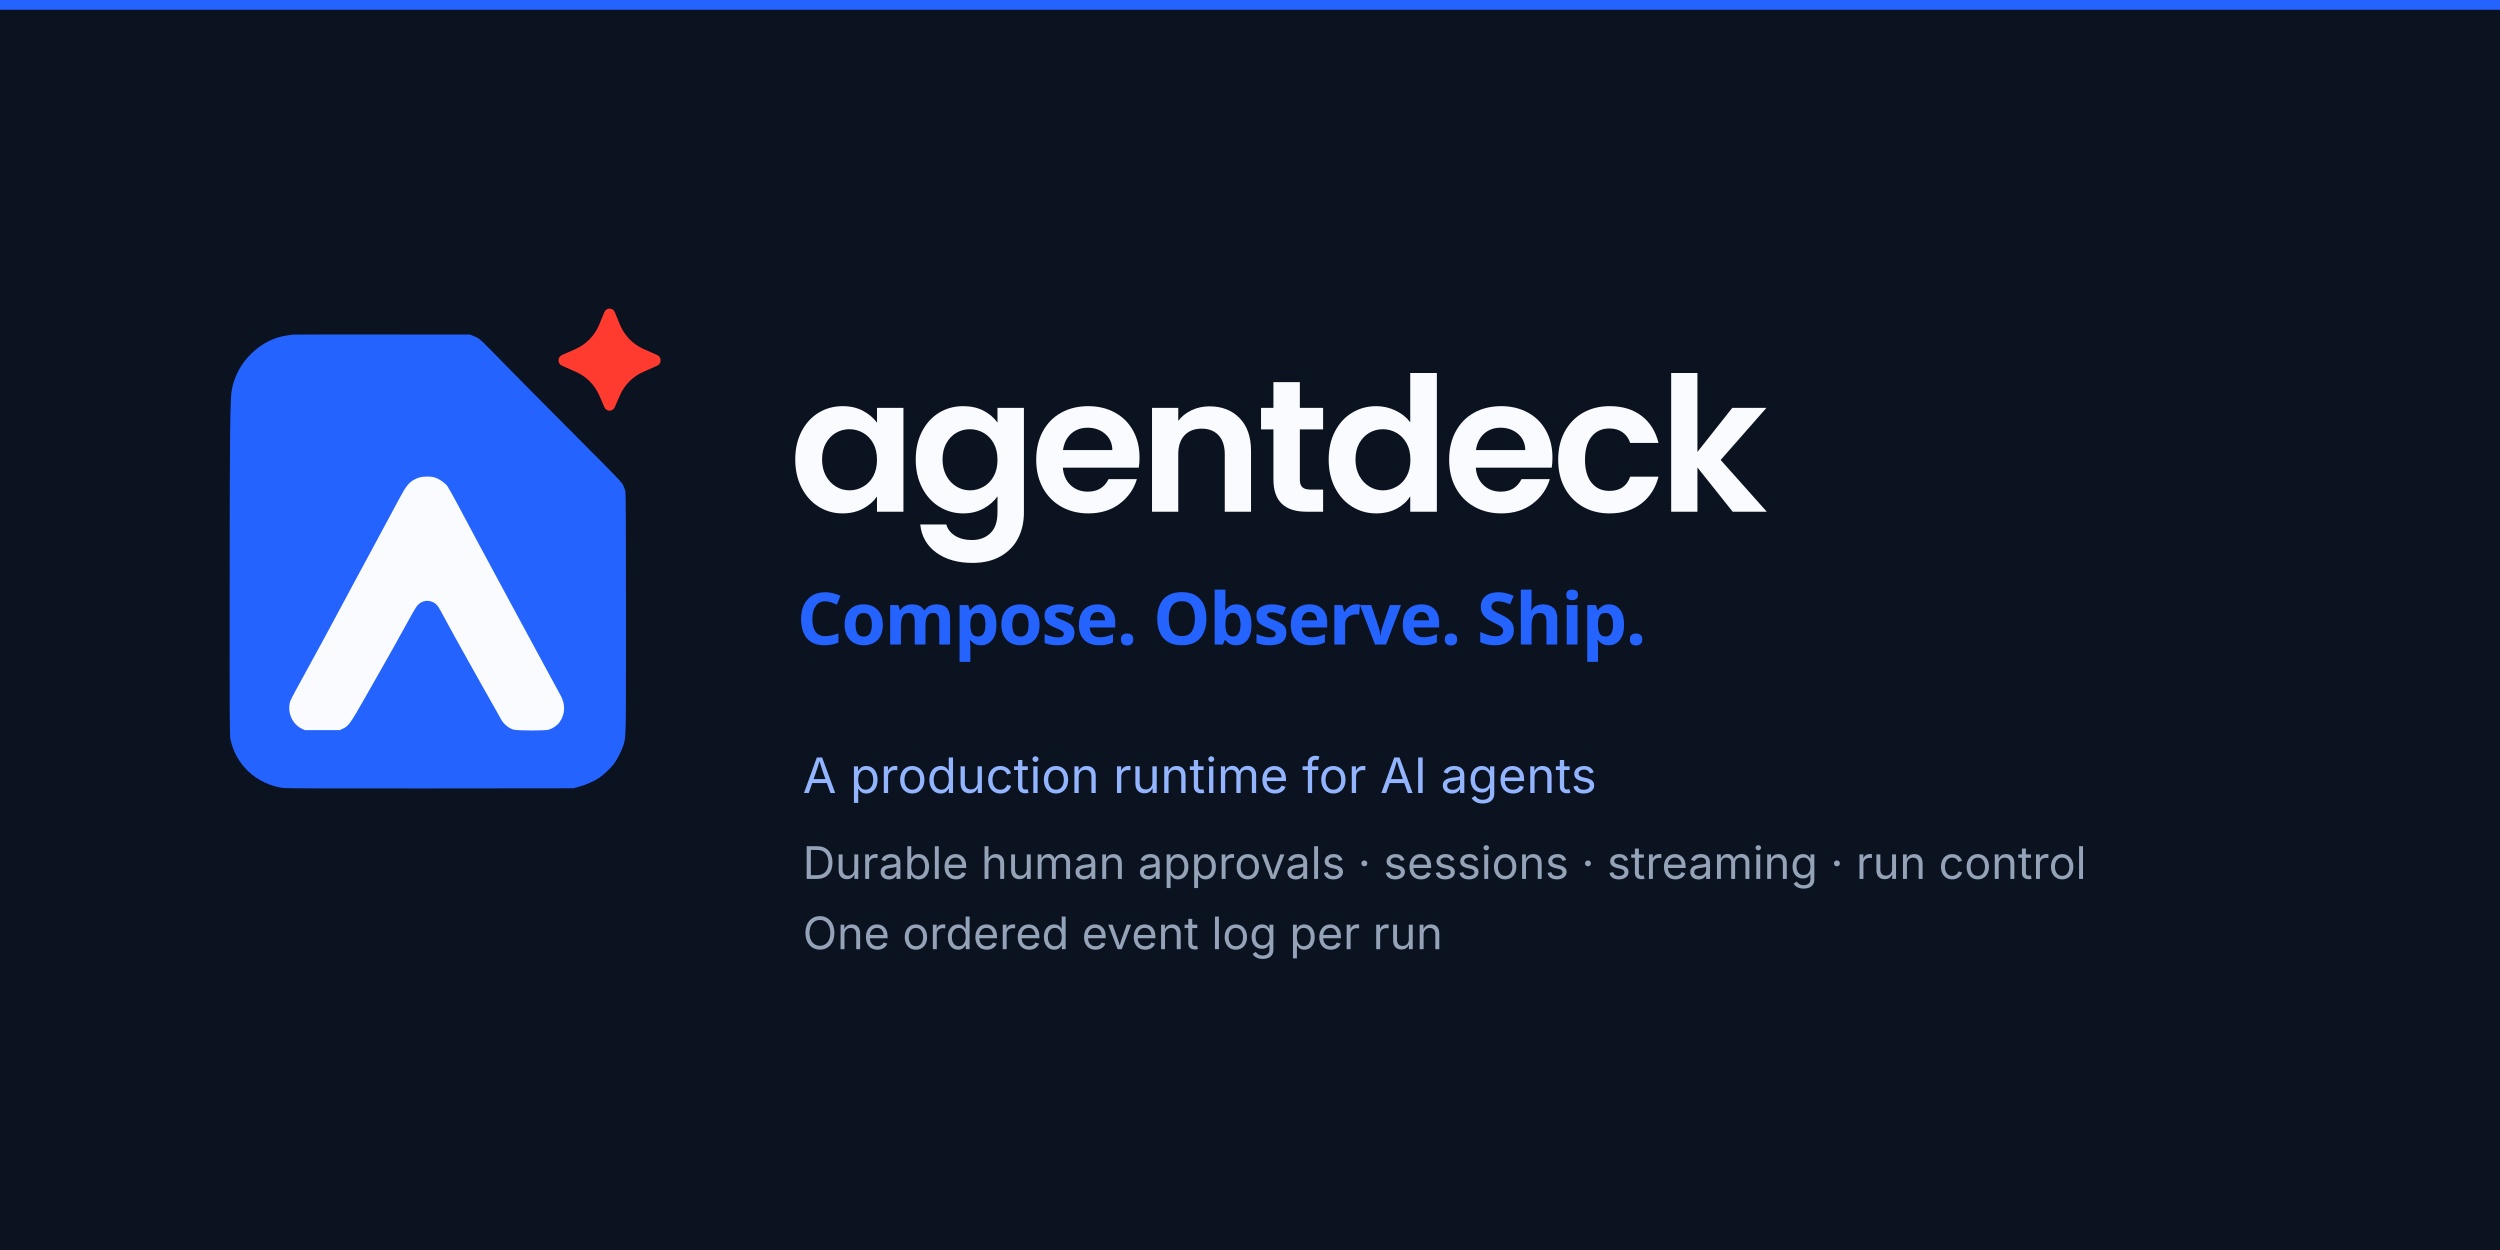
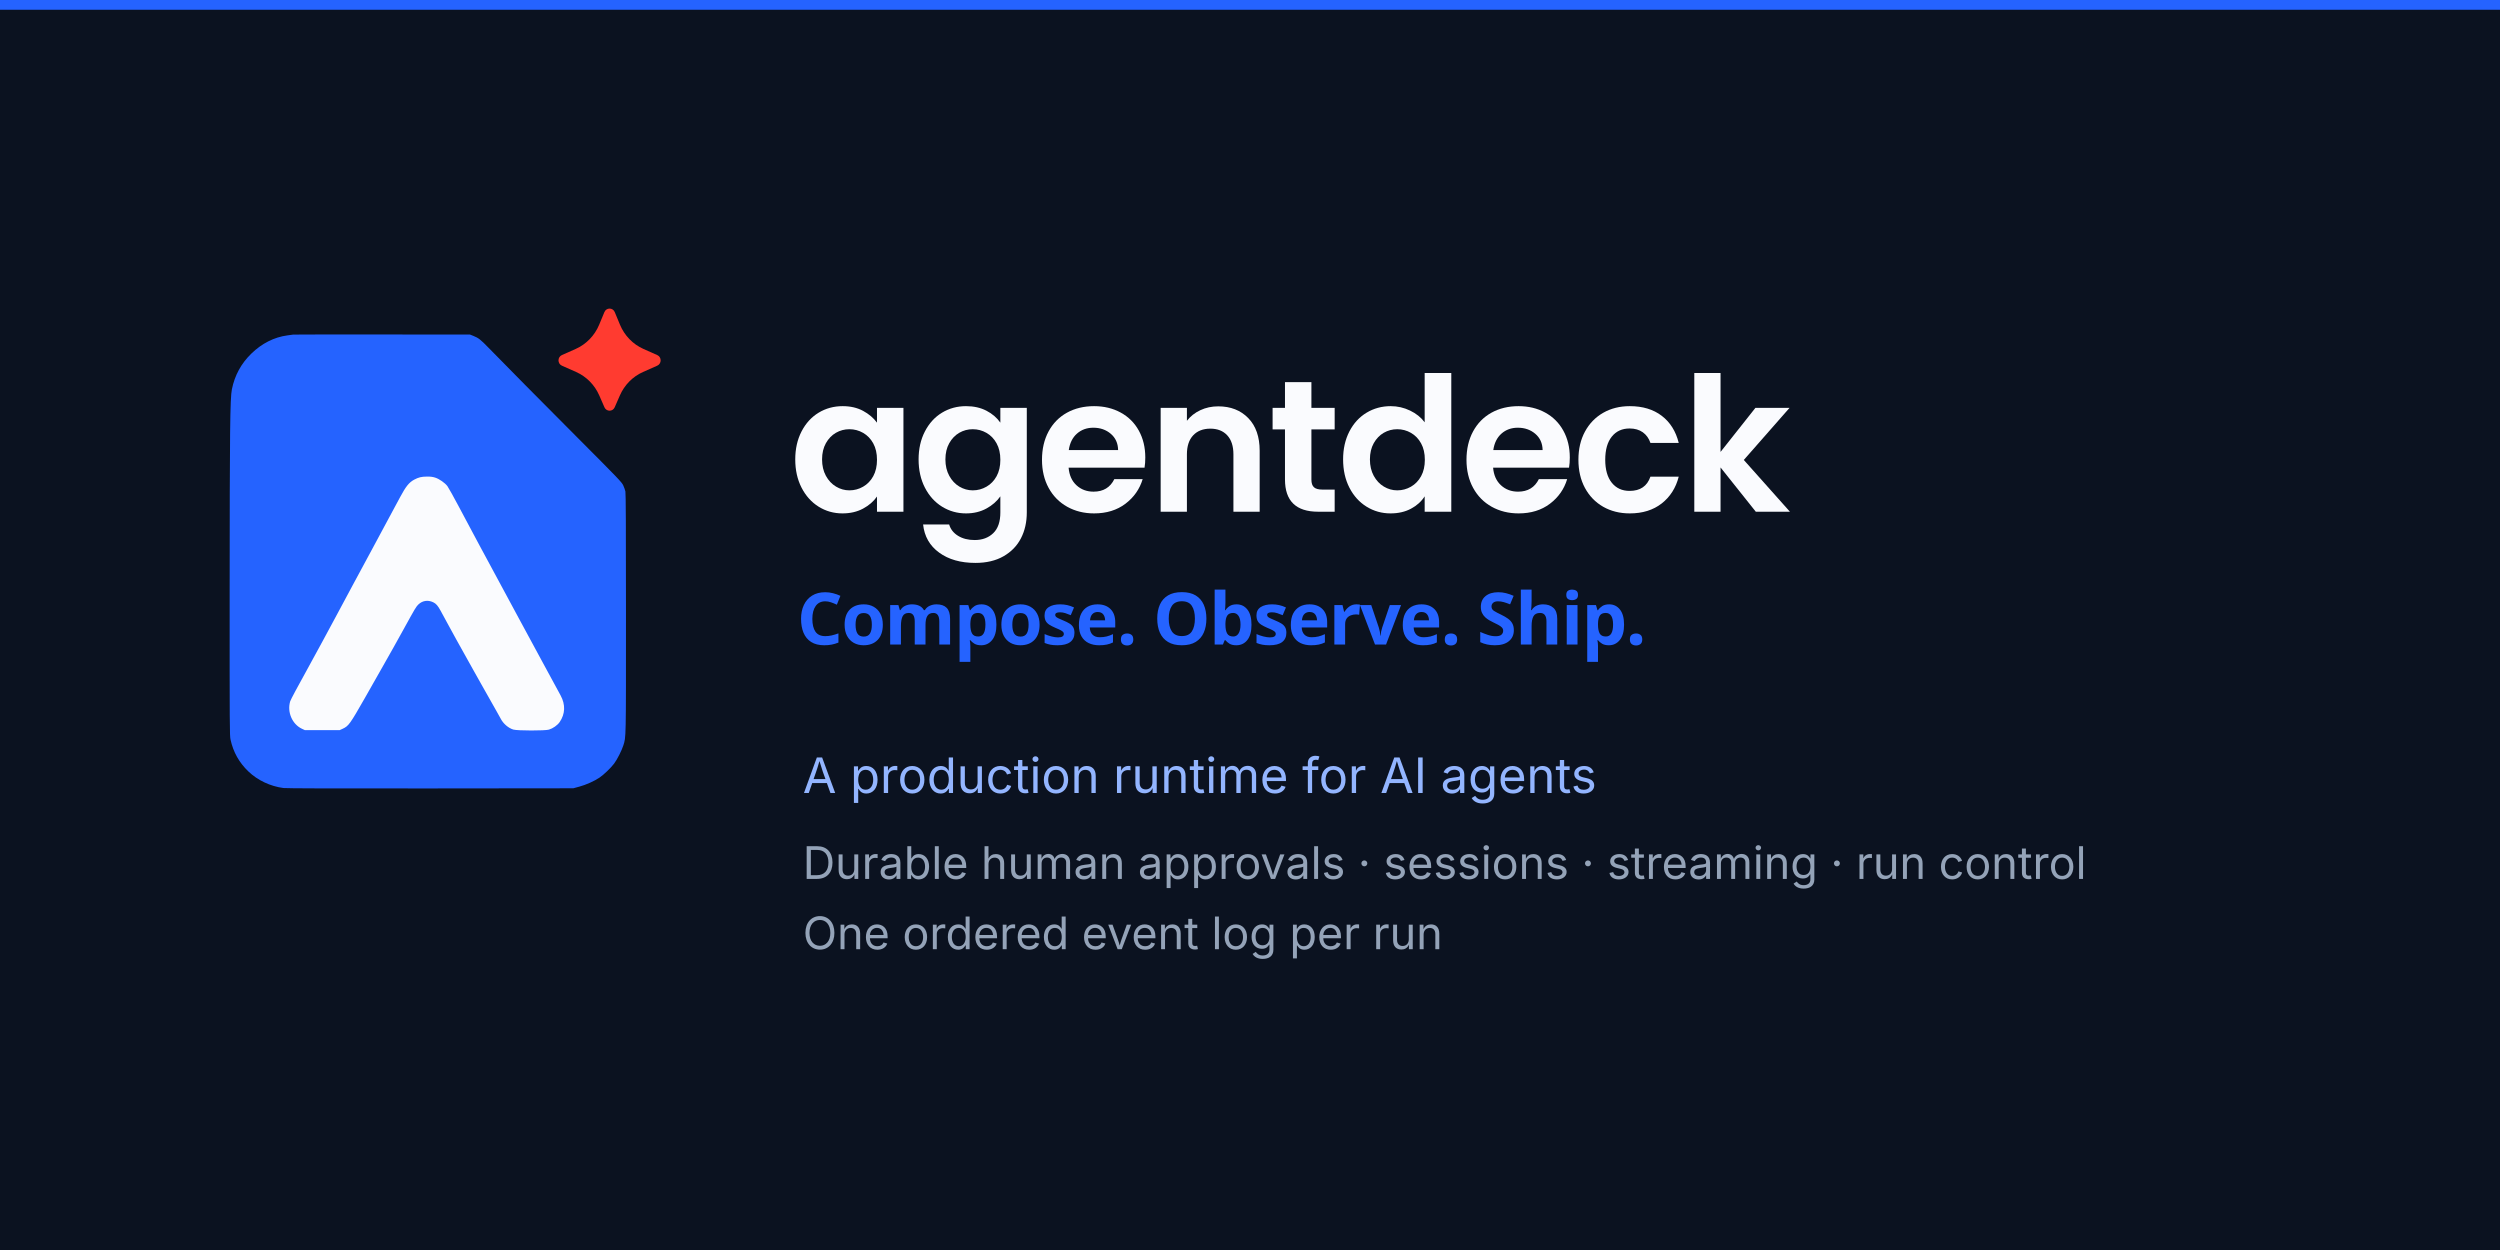
<svg xmlns="http://www.w3.org/2000/svg" width="1280" height="640" viewBox="0 0 1280 640" role="img" aria-label="AgentDeck SDK">
  <rect width="1280" height="640" fill="#0b1220" />
  <rect x="0" y="0" width="1280" height="5" fill="#2563ff" />
  <svg x="104" y="156" width="248" height="248" viewBox="246 145 832 933">
    <rect x="330" y="474" width="600" height="520" fill="#fafbfe" />
    <path d="M 369,202.6 c -1.4,0.2 -6.3,0.9 -11,1.5 c -25.6,3.4 -49.4,15.4 -69.7,35.2 c -19.5,19 -31.9,41.6 -37.4,68.7 c -3.5,17.1 -4.2,79.3 -4.3,384.5 c -0.1,269.5 0,282.4 1.7,290.3 c 5.3,24.1 16.5,44.1 34.3,61.2 c 17.8,17.1 42.4,28.7 67.6,32 c 5.8,0.7 91.5,1 283.3,0.8 l 275,-0.3 l 11.8,-3.2 c 12.9,-3.5 28.9,-10.7 38.8,-17.4 c 8.1,-5.5 21.7,-18.5 28,-26.9 c 5.7,-7.4 14.8,-25.4 17.8,-35 c 5.3,-16.8 5.1,-7.7 5.1,-254.7 c 0,-166.4 -0.3,-230.7 -1.1,-234.5 c -0.6,-2.9 -2.5,-8.2 -4.2,-11.8 c -2.7,-6 -9,-12.6 -88.7,-92.5 c -77.3,-77.6 -130.9,-131.7 -170.5,-172.3 c -15.6,-16.1 -19.5,-19.1 -29.2,-23 l -6.8,-2.7 l -169,-0.1 c -92.9,-0.1 -170.1,0 -171.5,0.2 z m 273.2,275.4 c 8.1,2.5 19.1,10.2 23.9,16.6 c 2,2.7 11.6,20 21.4,38.4 c 30.6,57.7 34.6,65.2 40,75 c 2.9,5.2 9,16.5 13.5,25 c 10.7,20.1 18.8,35.1 34.5,64 c 7,12.9 19.7,36.5 28.3,52.5 c 8.5,15.9 29.2,54.2 46,85 c 16.7,30.8 32.2,59.2 34.3,63.2 c 9.6,17.7 8.9,35.6 -1.8,51.2 c -4.3,6.2 -12.9,12.3 -20.7,14.6 c -7.5,2.3 -61,2.2 -68.6,-0.1 c -9.4,-2.8 -19.4,-11.4 -24.1,-20.6 c -1.2,-2.3 -4.5,-8.4 -7.4,-13.3 c -4.8,-8.2 -10.8,-18.9 -30.5,-54 c -3.7,-6.6 -10.9,-19.4 -16,-28.5 c -9.1,-16.3 -16.9,-30.3 -31.4,-56.3 c -4,-7.2 -11.6,-21.1 -16.8,-30.7 c -5.2,-9.6 -11.4,-21 -13.8,-25.4 c -5.3,-9.8 -8.9,-13.9 -14.3,-16.4 c -10,-4.8 -20.4,-3.3 -28.2,3.9 c -4.5,4.1 -6.6,7.7 -26.8,44.4 c -6.3,11.5 -16.3,29.5 -22.2,40 c -6,10.4 -14.7,26 -19.5,34.5 c -4.8,8.5 -20.5,36.2 -34.9,61.5 c -28.8,50.5 -31.4,54 -42.5,59.2 l -6.1,2.8 l -33.5,0 l -33.5,0 l -5.8,-2.7 c -18.7,-8.8 -28.7,-32.3 -22.5,-52.8 c 0.9,-3.1 16.3,-31.9 29.8,-56 c 4.6,-8.3 12.9,-23.4 32.2,-59 c 5.3,-9.6 16.4,-30.3 24.8,-46 c 8.4,-15.7 18.6,-34.8 22.8,-42.5 c 4.1,-7.7 9,-16.7 10.7,-20 c 1.8,-3.3 9.1,-16.8 16.2,-30 c 7.2,-13.2 18.3,-33.9 24.8,-46 c 6.5,-12.1 15,-27.9 18.8,-35 c 12.6,-23.2 22,-40.7 31.7,-58.9 c 11,-20.6 17.2,-28.3 27.1,-33.6 c 8.5,-4.5 13.8,-5.8 24.5,-5.9 c 6.6,-0.1 11,0.5 15.6,1.9 z" fill="#2563ff" />
    <path d="M 998.23,319.84 l -9.95,22.78 c -3.82,8.76 -15.94,8.76 -19.77,0 l -9.95,-22.78 c -8.86,-20.28 -24.79,-36.42 -44.66,-45.24 L 886.53,262.45 c -8.7,-3.86 -8.7,-16.53 0,-20.4 l 26.52,-11.77 C 933.44,221.23 949.65,204.5 958.36,183.54 l 10.07,-24.28 c 3.74,-9.01 16.19,-9.01 19.93,0 L 998.43,183.54 c 8.7,20.97 24.92,37.71 45.31,46.75 l 26.52,11.77 c 8.7,3.86 8.7,16.53 0,20.4 l -27.38,12.16 C 1023.02,283.43 1007.08,299.57 998.23,319.84 z" fill="#ff3b30" />
  </svg>
  <g transform="translate(404,62)" fill="#fafbfe">
-     <path d="M 27.46,145.95 Q 33.41,145.95 37.87,148.35 Q 42.34,150.75 45.02,154.4 L 45.02,146.82 L 58.56,146.82 L 58.56,200 L 45.02,200 L 45.02,192.22 Q 42.43,195.97 37.87,198.42 Q 33.31,200.86 27.36,200.86 Q 20.64,200.86 15.12,197.41 Q 9.6,193.95 6.38,187.66 Q 3.17,181.38 3.17,173.22 Q 3.17,165.15 6.38,158.91 Q 9.6,152.67 15.12,149.31 Q 20.64,145.95 27.46,145.95 Z M 30.91,157.76 Q 27.17,157.76 24,159.58 Q 20.83,161.41 18.86,164.91 Q 16.9,168.42 16.9,173.22 Q 16.9,178.02 18.86,181.62 Q 20.83,185.22 24.05,187.14 Q 27.26,189.06 30.91,189.06 Q 34.66,189.06 37.92,187.18 Q 41.18,185.31 43.1,181.81 Q 45.02,178.3 45.02,173.41 Q 45.02,168.51 43.1,165.01 Q 41.18,161.5 37.92,159.63 Q 34.66,157.76 30.91,157.76 Z" />
-     <path d="M 106.71,154.4 L 106.71,146.82 L 120.25,146.82 L 120.25,200.38 Q 120.25,207.78 117.27,213.58 Q 114.3,219.39 108.34,222.8 Q 102.39,226.21 93.94,226.21 Q 82.62,226.21 75.37,220.93 Q 68.12,215.65 67.16,206.53 L 80.5,206.53 Q 81.56,210.18 85.06,212.34 Q 88.57,214.5 93.56,214.5 Q 99.42,214.5 103.06,210.99 Q 106.71,207.49 106.71,200.38 L 106.71,192.13 Q 104.12,195.87 99.56,198.37 Q 95,200.86 89.14,200.86 Q 82.42,200.86 76.86,197.41 Q 71.29,193.95 68.07,187.66 Q 64.86,181.38 64.86,173.22 Q 64.86,165.15 68.07,158.91 Q 71.29,152.67 76.81,149.31 Q 82.33,145.95 89.14,145.95 Q 95.1,145.95 99.61,148.3 Q 104.12,150.66 106.71,154.4 Z M 92.6,157.76 Q 88.86,157.76 85.69,159.58 Q 82.52,161.41 80.55,164.91 Q 78.58,168.42 78.58,173.22 Q 78.58,178.02 80.55,181.62 Q 82.52,185.22 85.74,187.14 Q 88.95,189.06 92.6,189.06 Q 96.34,189.06 99.61,187.18 Q 102.87,185.31 104.79,181.81 Q 106.71,178.3 106.71,173.41 Q 106.71,168.51 104.79,165.01 Q 102.87,161.5 99.61,159.63 Q 96.34,157.76 92.6,157.76 Z" />
-     <path d="M 179.06,177.44 L 140.18,177.44 Q 140.66,183.2 144.21,186.46 Q 147.76,189.73 152.94,189.73 Q 160.43,189.73 163.6,183.3 L 178.09,183.3 Q 175.79,190.98 169.26,195.92 Q 162.74,200.86 153.23,200.86 Q 145.55,200.86 139.46,197.46 Q 133.36,194.05 129.95,187.81 Q 126.54,181.57 126.54,173.41 Q 126.54,165.15 129.9,158.91 Q 133.26,152.67 139.31,149.31 Q 145.36,145.95 153.23,145.95 Q 160.81,145.95 166.81,149.22 Q 172.81,152.48 176.13,158.48 Q 179.44,164.48 179.44,172.26 Q 179.44,175.14 179.06,177.44 Z M 165.52,168.42 Q 165.42,163.23 161.78,160.11 Q 158.13,156.99 152.85,156.99 Q 147.85,156.99 144.45,160.02 Q 141.04,163.04 140.27,168.42 Z" />
-     <path d="M 236.52,168.8 L 236.52,200 L 223.08,200 L 223.08,170.62 Q 223.08,164.29 219.91,160.88 Q 216.74,157.47 211.27,157.47 Q 205.7,157.47 202.48,160.88 Q 199.27,164.29 199.27,170.62 L 199.27,200 L 185.83,200 L 185.83,146.82 L 199.27,146.82 L 199.27,153.44 Q 201.96,149.98 206.13,148.02 Q 210.31,146.05 215.3,146.05 Q 224.8,146.05 230.66,152.05 Q 236.52,158.05 236.52,168.8 Z" />
-     <path d="M 261.52,157.86 L 261.52,183.58 Q 261.52,186.27 262.82,187.47 Q 264.11,188.67 267.19,188.67 L 273.43,188.67 L 273.43,200 L 264.98,200 Q 247.99,200 247.99,183.49 L 247.99,157.86 L 241.65,157.86 L 241.65,146.82 L 247.99,146.82 L 247.99,133.66 L 261.52,133.66 L 261.52,146.82 L 273.43,146.82 L 273.43,157.86 Z" />
-     <path d="M 300.66,145.95 Q 305.85,145.95 310.55,148.21 Q 315.25,150.46 318.04,154.21 L 318.04,128.96 L 331.67,128.96 L 331.67,200 L 318.04,200 L 318.04,192.13 Q 315.54,196.06 311.03,198.46 Q 306.52,200.86 300.57,200.86 Q 293.85,200.86 288.28,197.41 Q 282.71,193.95 279.49,187.66 Q 276.28,181.38 276.28,173.22 Q 276.28,165.15 279.49,158.91 Q 282.71,152.67 288.28,149.31 Q 293.85,145.95 300.66,145.95 Z M 304.02,157.76 Q 300.28,157.76 297.11,159.58 Q 293.94,161.41 291.97,164.91 Q 290.01,168.42 290.01,173.22 Q 290.01,178.02 291.97,181.62 Q 293.94,185.22 297.16,187.14 Q 300.37,189.06 304.02,189.06 Q 307.77,189.06 311.03,187.18 Q 314.29,185.31 316.21,181.81 Q 318.13,178.3 318.13,173.41 Q 318.13,168.51 316.21,165.01 Q 314.29,161.5 311.03,159.63 Q 307.77,157.76 304.02,157.76 Z" />
-     <path d="M 390.48,177.44 L 351.6,177.44 Q 352.08,183.2 355.63,186.46 Q 359.18,189.73 364.36,189.73 Q 371.85,189.73 375.02,183.3 L 389.52,183.3 Q 387.21,190.98 380.68,195.92 Q 374.16,200.86 364.65,200.86 Q 356.97,200.86 350.88,197.46 Q 344.78,194.05 341.37,187.81 Q 337.96,181.57 337.96,173.41 Q 337.96,165.15 341.32,158.91 Q 344.68,152.67 350.73,149.31 Q 356.78,145.95 364.65,145.95 Q 372.24,145.95 378.24,149.22 Q 384.24,152.48 387.55,158.48 Q 390.86,164.48 390.86,172.26 Q 390.86,175.14 390.48,177.44 Z M 376.94,168.42 Q 376.84,163.23 373.2,160.11 Q 369.55,156.99 364.27,156.99 Q 359.28,156.99 355.87,160.02 Q 352.46,163.04 351.69,168.42 Z" />
-     <path d="M 420.1,145.95 Q 429.99,145.95 436.46,150.9 Q 442.94,155.84 445.15,164.77 L 430.66,164.77 Q 429.5,161.31 426.77,159.34 Q 424.03,157.38 420,157.38 Q 414.24,157.38 410.88,161.55 Q 407.52,165.73 407.52,173.41 Q 407.52,180.99 410.88,185.17 Q 414.24,189.34 420,189.34 Q 428.16,189.34 430.66,182.05 L 445.15,182.05 Q 442.94,190.69 436.42,195.78 Q 429.89,200.86 420.1,200.86 Q 412.42,200.86 406.46,197.46 Q 400.51,194.05 397.15,187.86 Q 393.79,181.66 393.79,173.41 Q 393.79,165.15 397.15,158.96 Q 400.51,152.77 406.46,149.36 Q 412.42,145.95 420.1,145.95 Z" />
-     <path d="M 483.13,200 L 465.08,177.34 L 465.08,200 L 451.64,200 L 451.64,128.96 L 465.08,128.96 L 465.08,169.38 L 482.94,146.82 L 500.41,146.82 L 476.98,173.5 L 500.6,200 Z" />
+     <path d="M27.46 145.95Q33.41 145.95 37.87 148.35Q42.34 150.75 45.02 154.4V146.82H58.56V200H45.02V192.22Q42.43 195.97 37.87 198.42Q33.31 200.86 27.36 200.86Q20.64 200.86 15.12 197.41Q9.6 193.95 6.38 187.66Q3.17 181.38 3.17 173.22Q3.17 165.15 6.38 158.91Q9.6 152.67 15.12 149.31Q20.64 145.95 27.46 145.95ZM30.91 157.76Q27.17 157.76 24 159.58Q20.83 161.41 18.86 164.91Q16.9 168.42 16.9 173.22Q16.9 178.02 18.86 181.62Q20.83 185.22 24.05 187.14Q27.26 189.06 30.91 189.06Q34.66 189.06 37.92 187.18Q41.18 185.31 43.1 181.81Q45.02 178.3 45.02 173.41Q45.02 168.51 43.1 165.01Q41.18 161.5 37.92 159.63Q34.66 157.76 30.91 157.76Z" />
+     <path d="M108.18 154.4V146.82H121.72V200.38Q121.72 207.78 118.74 213.58Q115.76 219.39 109.81 222.8Q103.86 226.21 95.41 226.21Q84.08 226.21 76.84 220.93Q69.59 215.65 68.63 206.53H81.97Q83.03 210.18 86.53 212.34Q90.04 214.5 95.03 214.5Q100.88 214.5 104.53 210.99Q108.18 207.49 108.18 200.38V192.13Q105.59 195.87 101.03 198.37Q96.47 200.86 90.61 200.86Q83.89 200.86 78.32 197.41Q72.76 193.95 69.54 187.66Q66.32 181.38 66.32 173.22Q66.32 165.15 69.54 158.91Q72.76 152.67 78.28 149.31Q83.8 145.95 90.61 145.95Q96.56 145.95 101.08 148.3Q105.59 150.66 108.18 154.4ZM94.07 157.76Q90.32 157.76 87.16 159.58Q83.99 161.41 82.02 164.91Q80.05 168.42 80.05 173.22Q80.05 178.02 82.02 181.62Q83.99 185.22 87.2 187.14Q90.42 189.06 94.07 189.06Q97.81 189.06 101.08 187.18Q104.34 185.31 106.26 181.81Q108.18 178.3 108.18 173.41Q108.18 168.51 106.26 165.01Q104.34 161.5 101.08 159.63Q97.81 157.76 94.07 157.76Z" />
+     <path d="M182.01 177.44H143.13Q143.61 183.2 147.16 186.46Q150.71 189.73 155.9 189.73Q163.38 189.73 166.55 183.3H181.05Q178.74 190.98 172.22 195.92Q165.69 200.86 156.18 200.86Q148.5 200.86 142.41 197.46Q136.31 194.05 132.9 187.81Q129.5 181.57 129.5 173.41Q129.5 165.15 132.86 158.91Q136.22 152.67 142.26 149.31Q148.31 145.95 156.18 145.95Q163.77 145.95 169.77 149.22Q175.77 152.48 179.08 158.48Q182.39 164.48 182.39 172.26Q182.39 175.14 182.01 177.44ZM168.47 168.42Q168.38 163.23 164.73 160.11Q161.08 156.99 155.8 156.99Q150.81 156.99 147.4 160.02Q143.99 163.04 143.22 168.42Z" />
+     <path d="M240.95 168.8V200H227.51V170.62Q227.51 164.29 224.34 160.88Q221.18 157.47 215.7 157.47Q210.14 157.47 206.92 160.88Q203.7 164.29 203.7 170.62V200H190.26V146.82H203.7V153.44Q206.39 149.98 210.57 148.02Q214.74 146.05 219.74 146.05Q229.24 146.05 235.1 152.05Q240.95 158.05 240.95 168.8Z" />
+     <path d="M267.44 157.86V183.58Q267.44 186.27 268.74 187.47Q270.04 188.67 273.11 188.67H279.35V200H270.9Q253.91 200 253.91 183.49V157.86H247.57V146.82H253.91V133.66H267.44V146.82H279.35V157.86Z" />
+     <path d="M308.05 145.95Q313.24 145.95 317.94 148.21Q322.64 150.46 325.43 154.21V128.96H339.06V200H325.43V192.13Q322.93 196.06 318.42 198.46Q313.91 200.86 307.96 200.86Q301.24 200.86 295.67 197.41Q290.1 193.95 286.88 187.66Q283.67 181.38 283.67 173.22Q283.67 165.15 286.88 158.91Q290.1 152.67 295.67 149.31Q301.24 145.95 308.05 145.95ZM311.41 157.76Q307.67 157.76 304.5 159.58Q301.33 161.41 299.36 164.91Q297.4 168.42 297.4 173.22Q297.4 178.02 299.36 181.62Q301.33 185.22 304.55 187.14Q307.76 189.06 311.41 189.06Q315.16 189.06 318.42 187.18Q321.68 185.31 323.6 181.81Q325.52 178.3 325.52 173.41Q325.52 168.51 323.6 165.01Q321.68 161.5 318.42 159.63Q315.16 157.76 311.41 157.76Z" />
+     <path d="M399.35 177.44H360.47Q360.95 183.2 364.5 186.46Q368.06 189.73 373.24 189.73Q380.73 189.73 383.9 183.3H398.39Q396.09 190.98 389.56 195.92Q383.03 200.86 373.53 200.86Q365.85 200.86 359.75 197.46Q353.66 194.05 350.25 187.81Q346.84 181.57 346.84 173.41Q346.84 165.15 350.2 158.91Q353.56 152.67 359.61 149.31Q365.66 145.95 373.53 145.95Q381.11 145.95 387.11 149.22Q393.11 152.48 396.42 158.48Q399.74 164.48 399.74 172.26Q399.74 175.14 399.35 177.44ZM385.82 168.42Q385.72 163.23 382.07 160.11Q378.42 156.99 373.14 156.99Q368.15 156.99 364.74 160.02Q361.34 163.04 360.57 168.42Z" />
+     <path d="M430.46 145.95Q440.34 145.95 446.82 150.9Q453.3 155.84 455.51 164.77H441.02Q439.86 161.31 437.13 159.34Q434.39 157.38 430.36 157.38Q424.6 157.38 421.24 161.55Q417.88 165.73 417.88 173.41Q417.88 180.99 421.24 185.17Q424.6 189.34 430.36 189.34Q438.52 189.34 441.02 182.05H455.51Q453.3 190.69 446.78 195.78Q440.25 200.86 430.46 200.86Q422.78 200.86 416.82 197.46Q410.87 194.05 407.51 187.86Q404.15 181.66 404.15 173.41Q404.15 165.15 407.51 158.96Q410.87 152.77 416.82 149.36Q422.78 145.95 430.46 145.95Z" />
+     <path d="M494.97 200 476.92 177.34V200H463.48V128.96H476.92V169.38L494.78 146.82H512.25L488.83 173.5L512.44 200Z" />
  </g>
  <text x="408" y="330" font-family="Poppins, sans-serif" font-weight="600" font-size="37" fill="#2563ff" letter-spacing="-0.8">Compose. Observe. Ship.</text>
  <text x="411" y="406" font-family="Inter, sans-serif" font-size="25" fill="#93b5ff">A production runtime for AI agents</text>
  <text x="411" y="450" font-family="Inter, sans-serif" font-size="23" fill="#94a3b8">Durable human approvals · sessions · streaming · run control</text>
  <text x="411" y="486" font-family="Inter, sans-serif" font-size="23" fill="#94a3b8">One ordered event log per run</text>
</svg>
